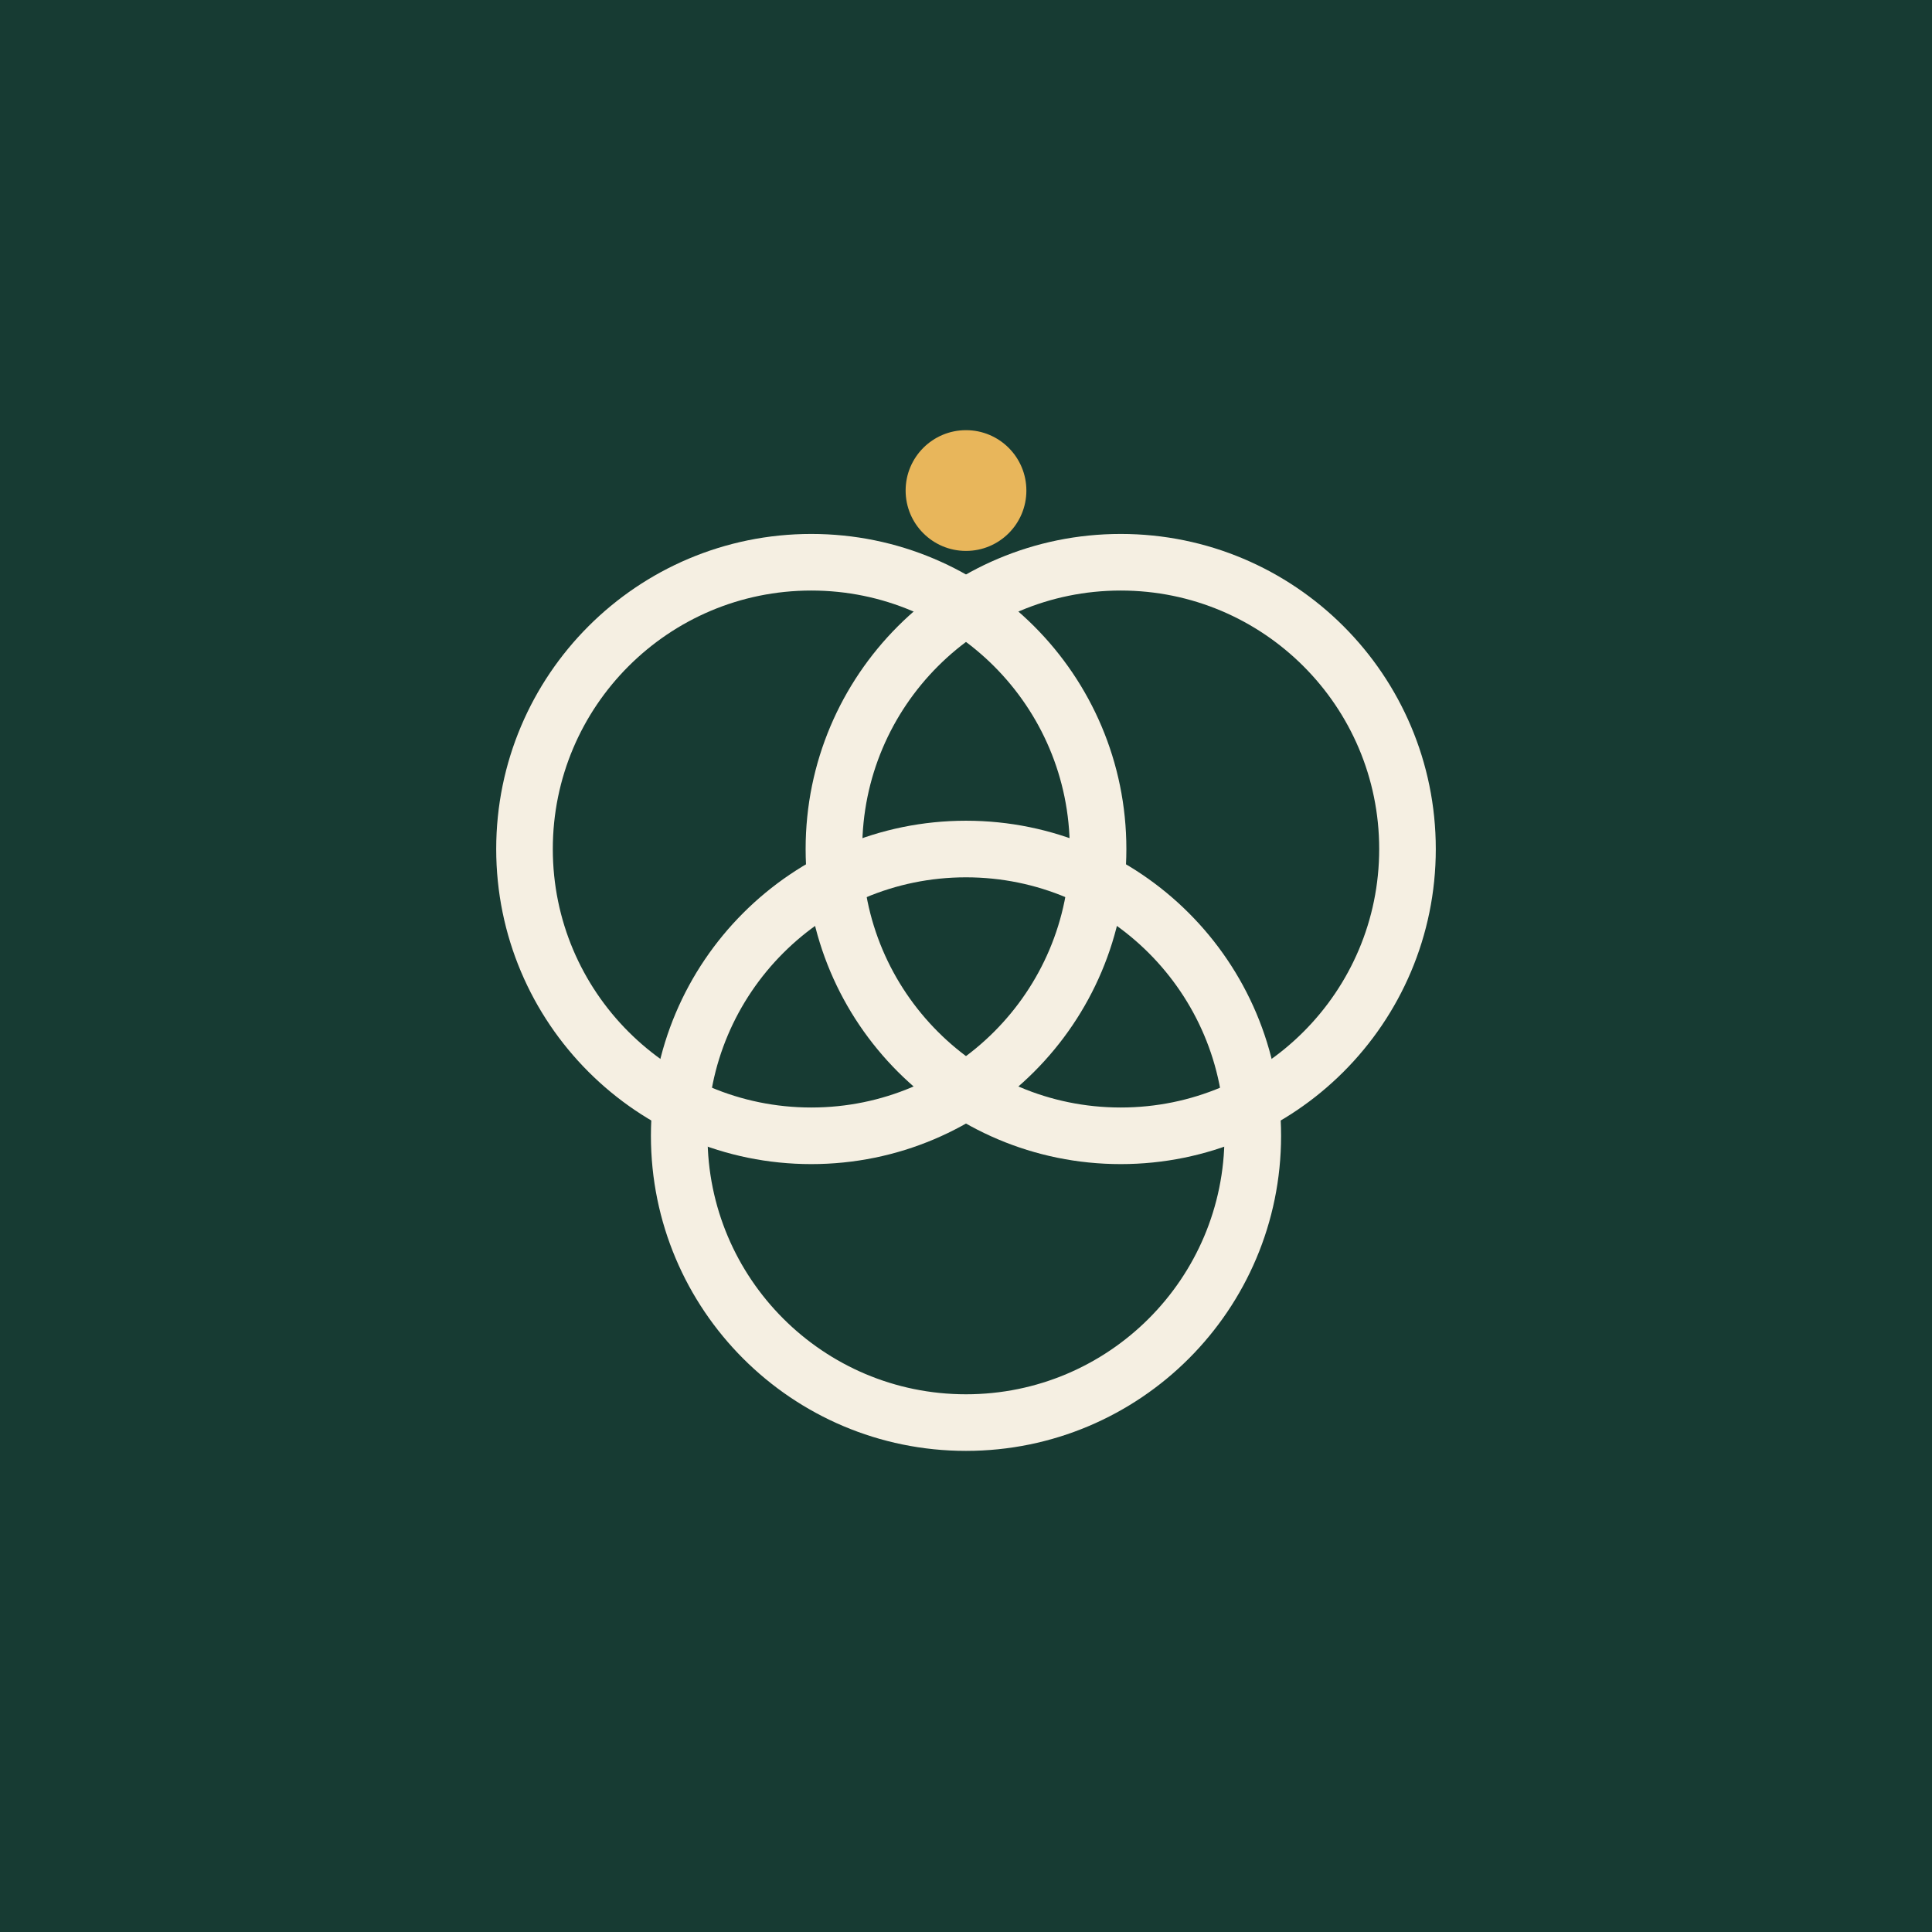
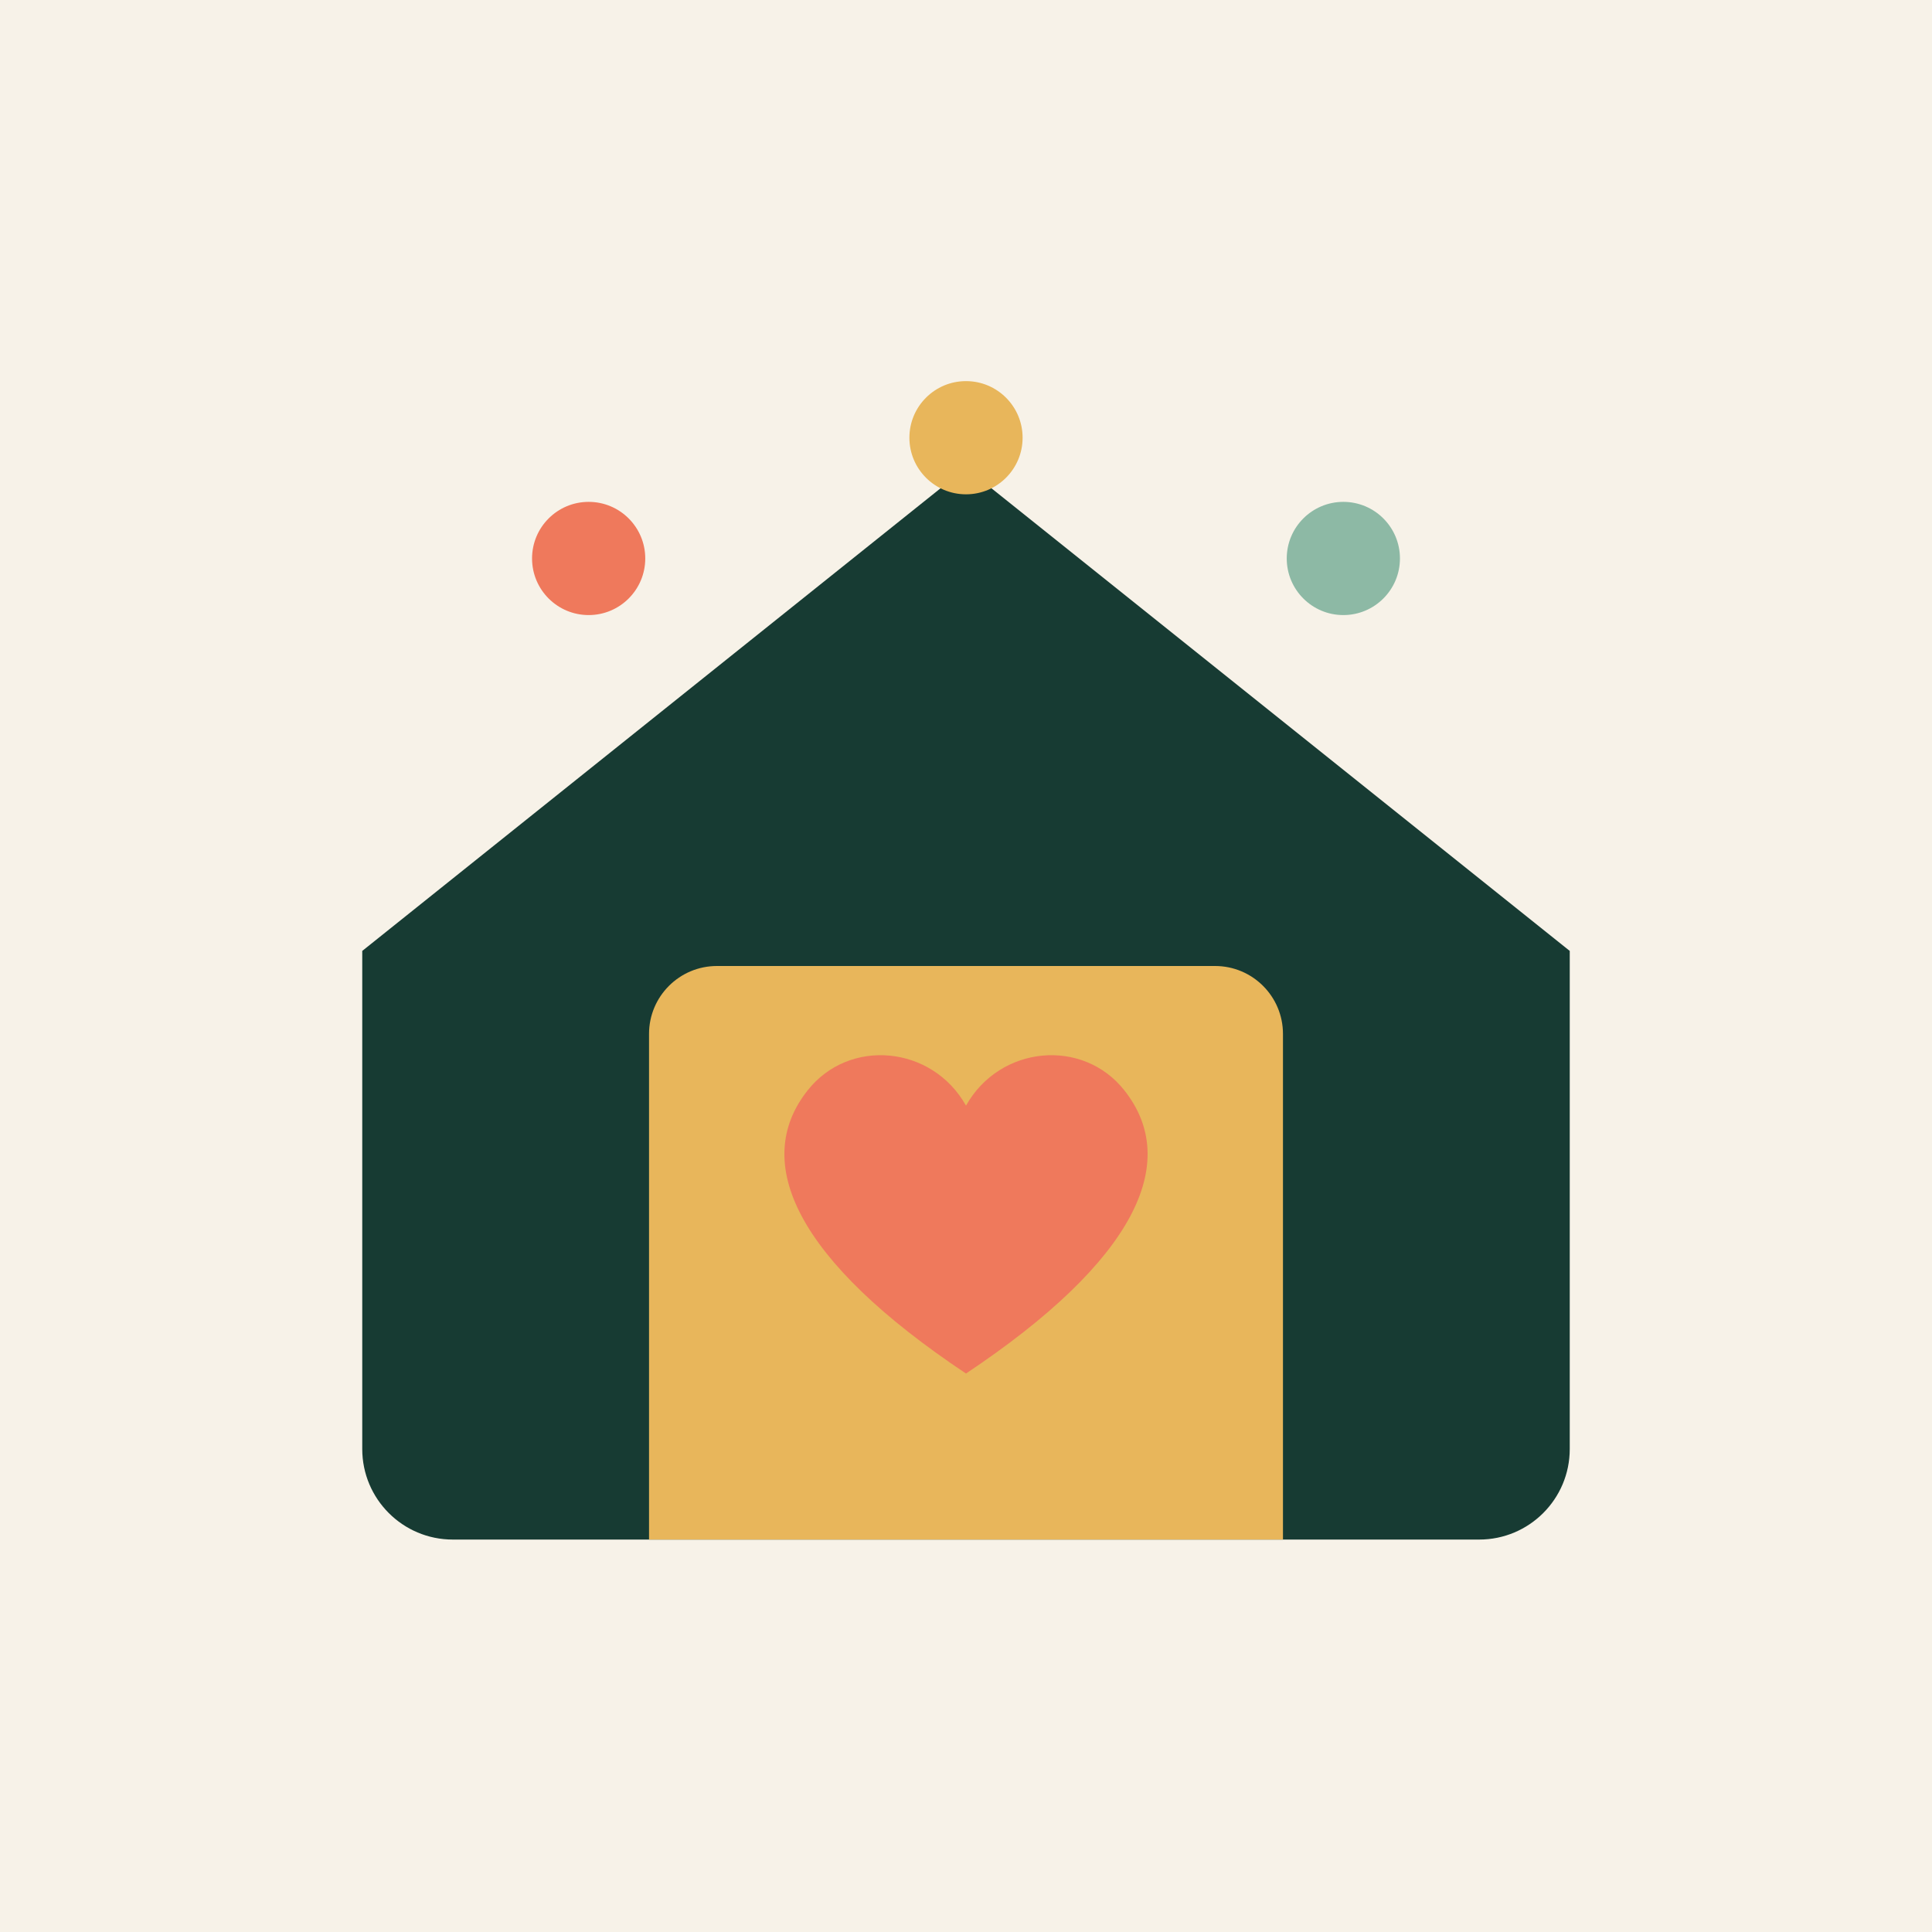
<svg xmlns="http://www.w3.org/2000/svg" viewBox="0 0 512 512">
-   <rect width="512" height="512" fill="#173b33" />
-   <g fill="none" stroke="#f5efe2" stroke-width="15">
-     <circle cx="215" cy="225" r="76" />
-     <circle cx="297" cy="225" r="76" />
-     <circle cx="256" cy="301" r="76" />
-   </g>
-   <circle cx="256" cy="130" r="16" fill="#e8b65b" />
+   <rect width="512" height="512" fill="#f7f2e8" />
+   <path d="M96 252l160-128 160 128v132a24 24 0 0 1-24 24H120a24 24 0 0 1-24-24z" fill="#173b33" />
+   <path d="M172 408V274a18 18 0 0 1 18-18h132a18 18 0 0 1 18 18v134z" fill="#e8b65b" />
+   <path d="M256 364c-45-30-57-56-42-75 11-14 33-12 42 4 9-16 31-18 42-4 15 19 3 45-42 75z" fill="#ef795c" />
+   <circle cx="156" cy="148" r="15" fill="#ef795c" />
+   <circle cx="256" cy="116" r="15" fill="#e8b65b" />
+   <circle cx="356" cy="148" r="15" fill="#8db9a5" />
</svg>
